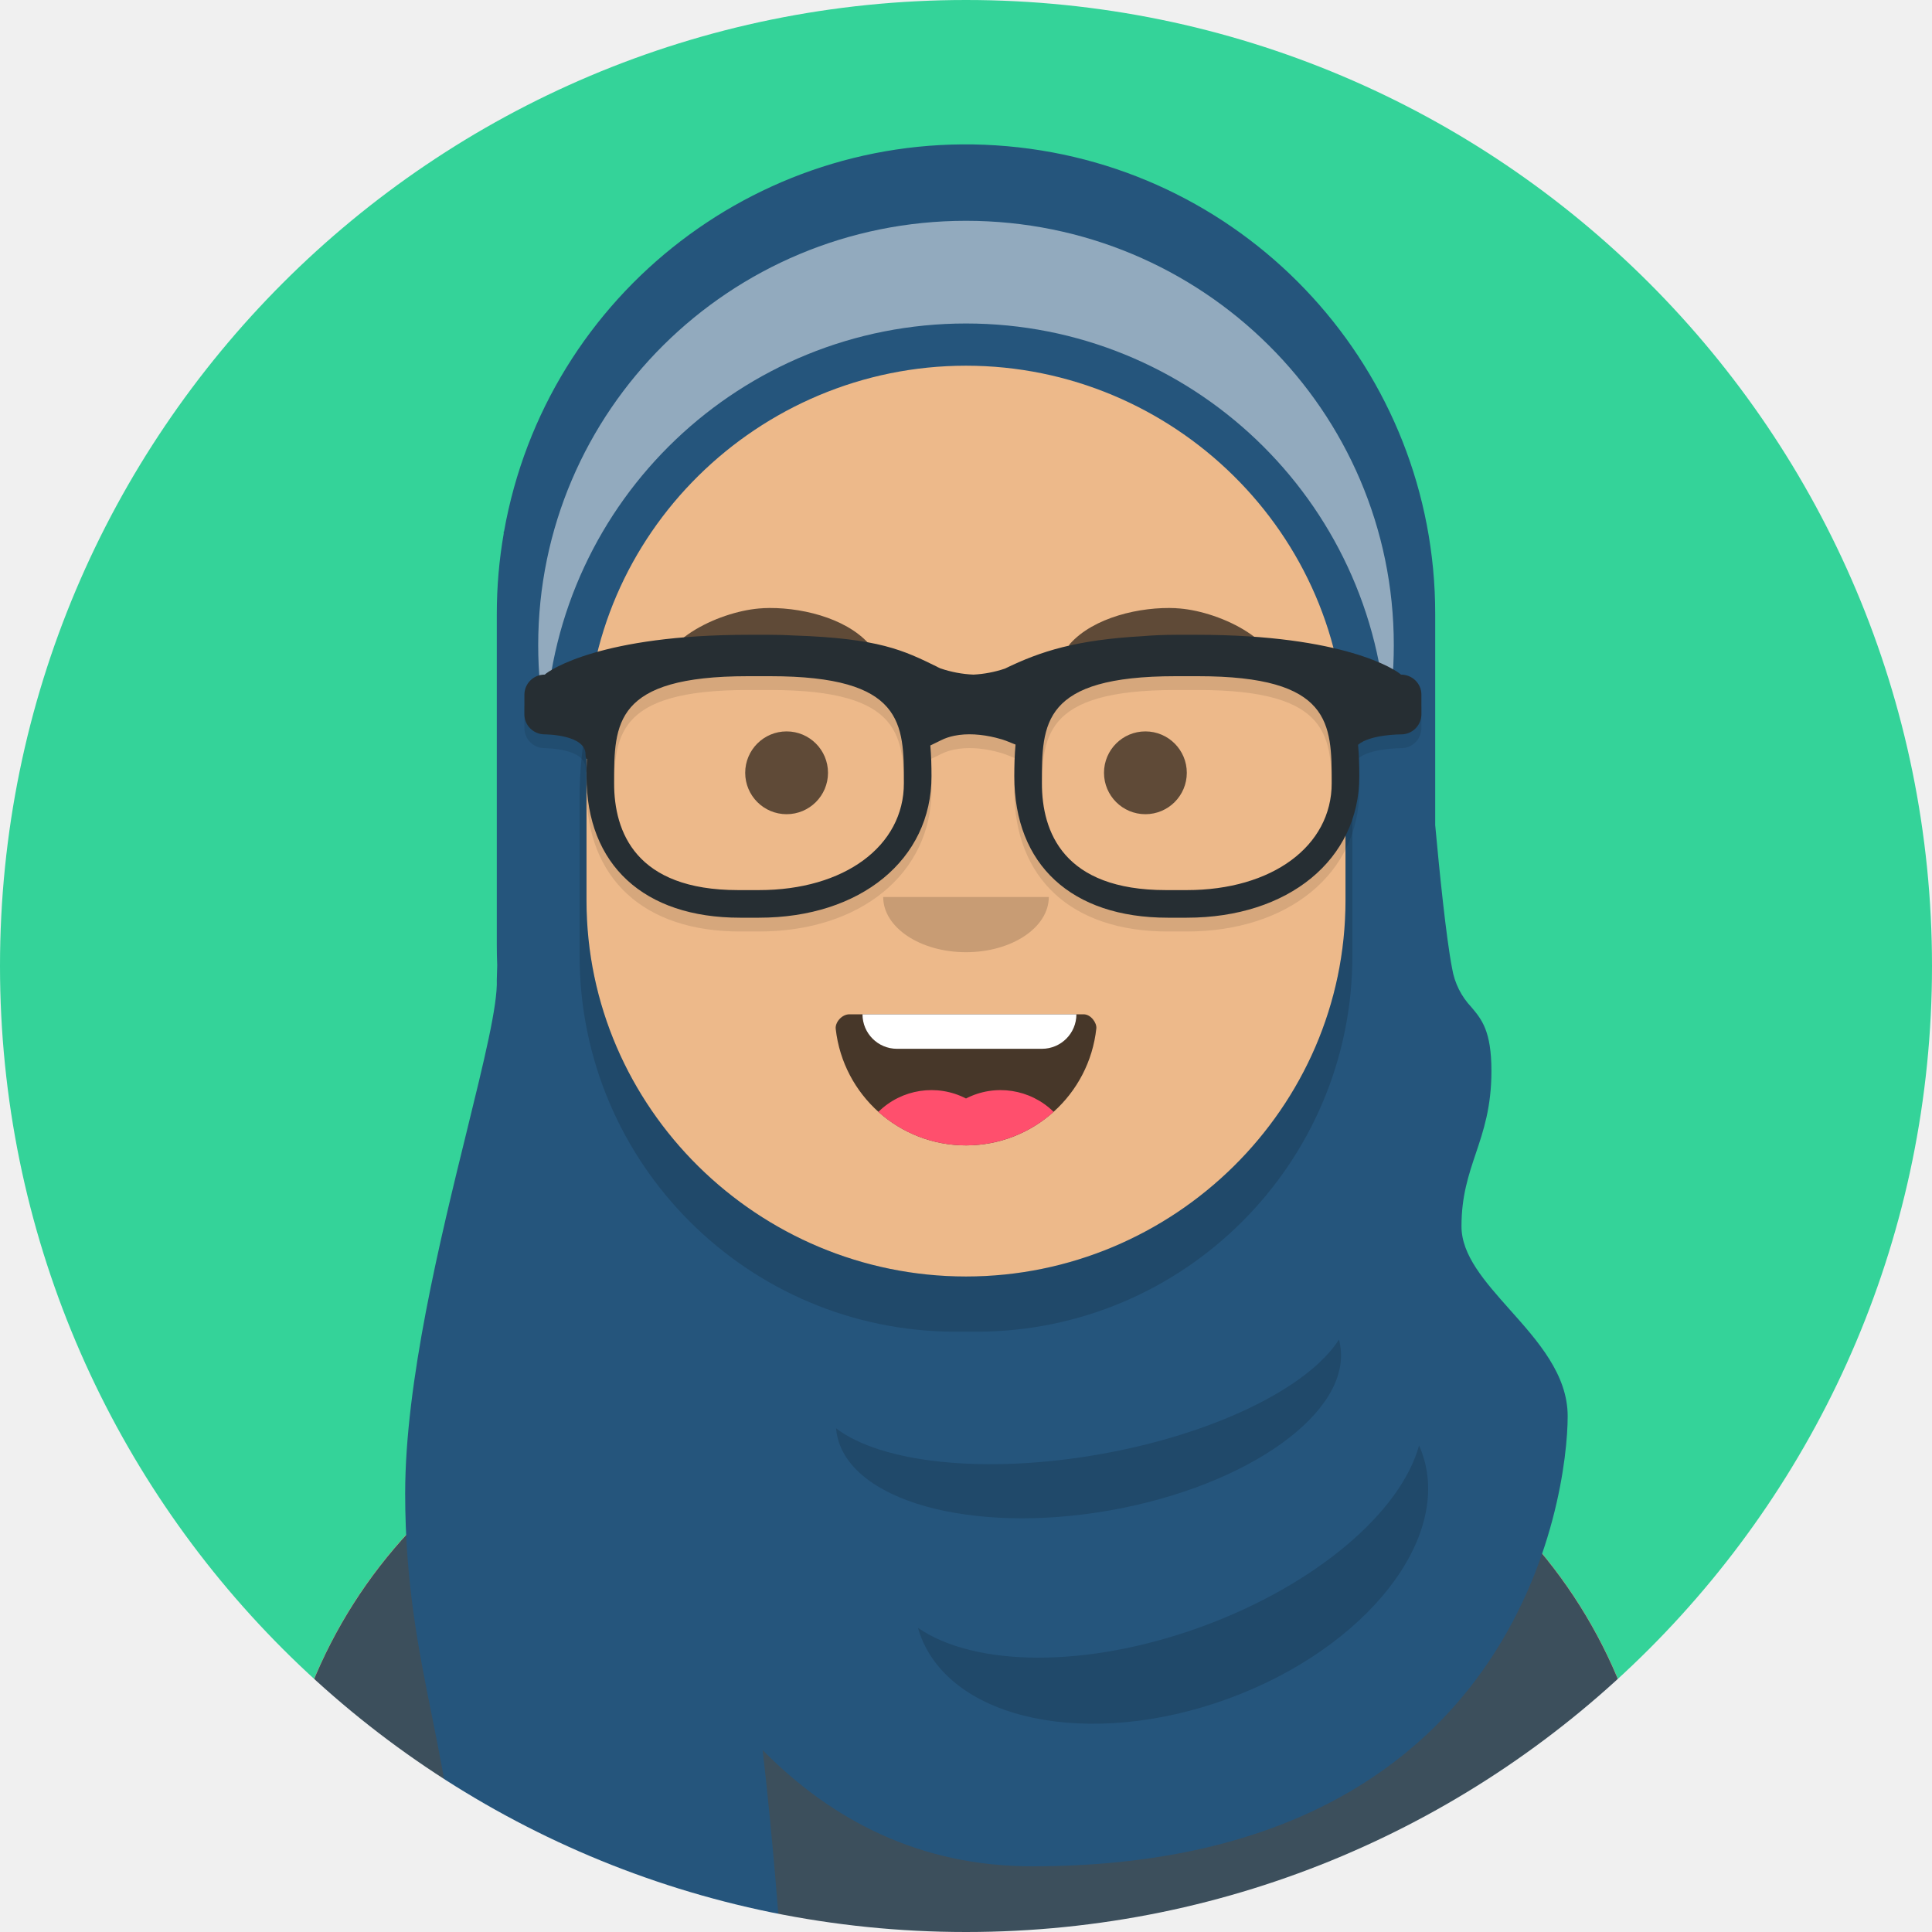
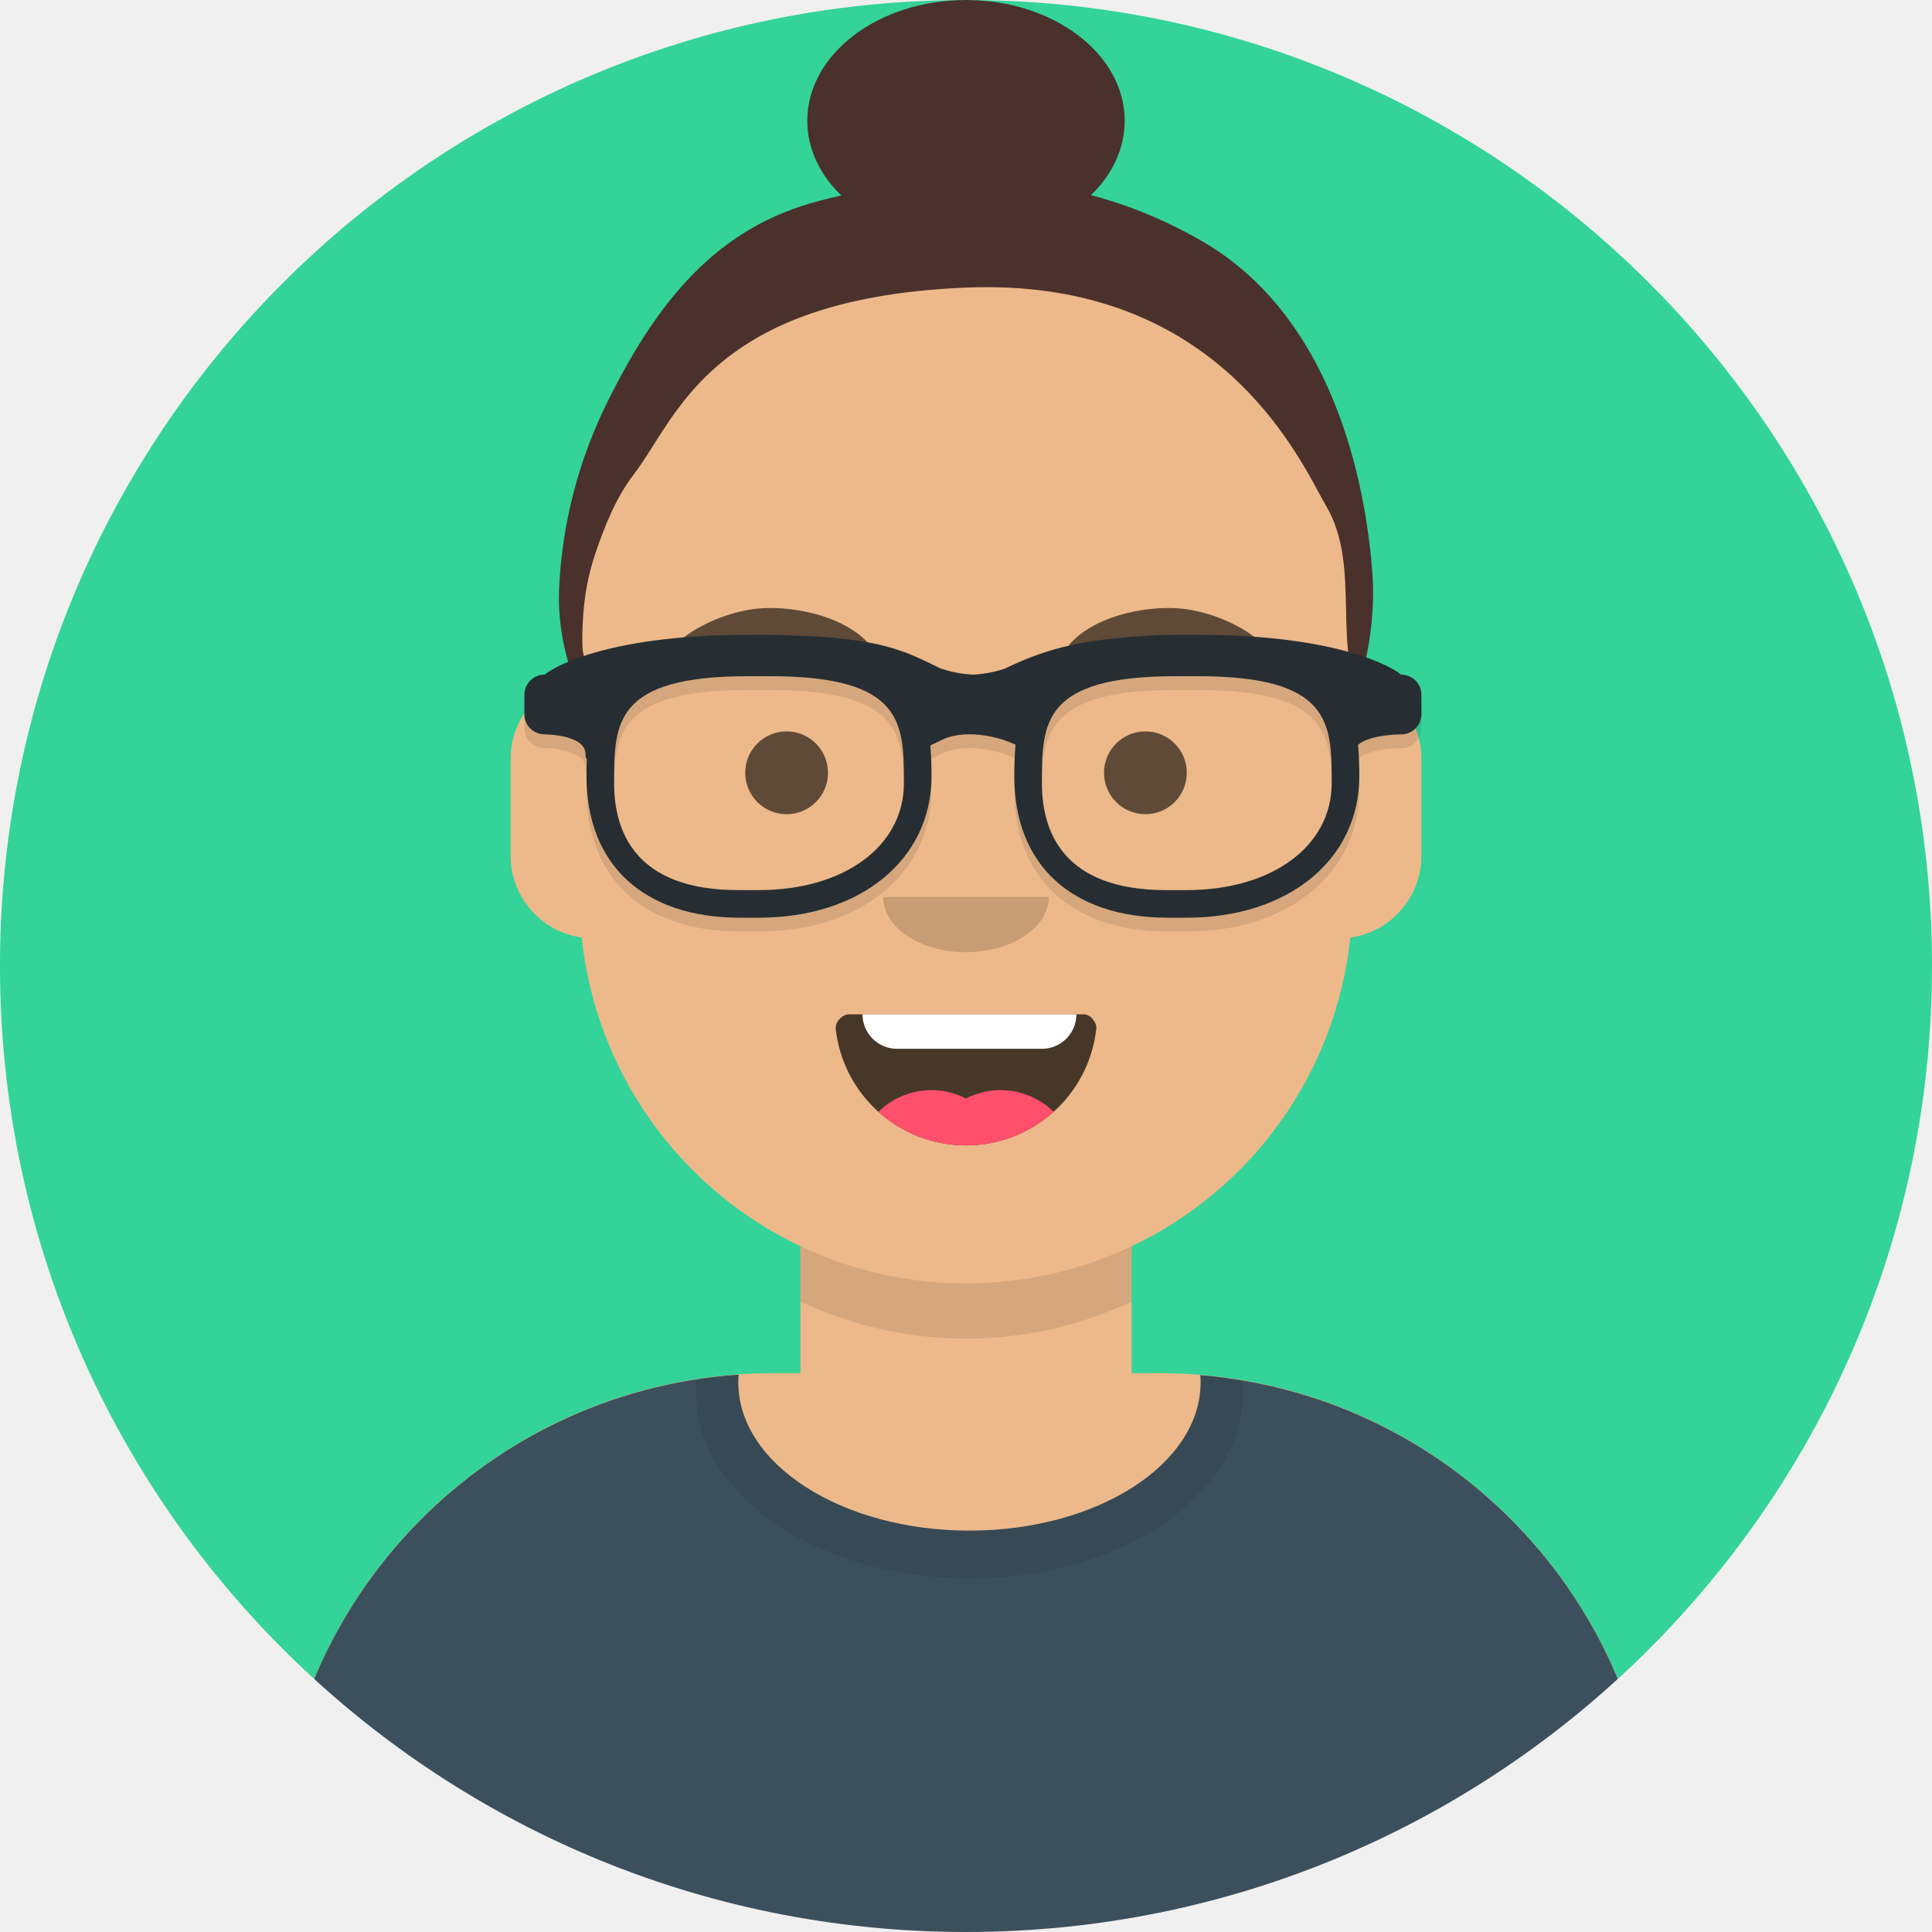
<svg xmlns="http://www.w3.org/2000/svg" viewBox="0 0 280 280" fill="none" shape-rendering="auto">
  <mask id="viewboxMask">
    <rect width="280" height="280" rx="140" ry="140" x="0" y="0" fill="#fff" />
  </mask>
  <g mask="url(#viewboxMask)">
    <rect fill="#34d399" width="280" height="280" x="0" y="0" />
    <g transform="translate(8)">
      <path d="M132 36a56 56 0 0 0-56 56v6.17A12 12 0 0 0 66 110v14a12 12 0 0 0 10.3 11.88 56.04 56.04 0 0 0 31.7 44.73v18.4h-4a72 72 0 0 0-72 72v9h200v-9a72 72 0 0 0-72-72h-4v-18.39a56.04 56.04 0 0 0 31.7-44.73A12 12 0 0 0 198 124v-14a12 12 0 0 0-10-11.83V92a56 56 0 0 0-56-56Z" fill="#edb98a" />
      <path d="M108 180.61v8a55.79 55.79 0 0 0 24 5.39c8.59 0 16.73-1.93 24-5.39v-8a55.79 55.79 0 0 1-24 5.39 55.79 55.79 0 0 1-24-5.39Z" fill="#000" fill-opacity=".1" />
      <g transform="translate(0 170)">
        <path d="M132.5 51.83c18.5 0 33.5-9.62 33.5-21.48 0-.36-.01-.7-.04-1.06A72 72 0 0 1 232 101.04V110H32v-8.95a72 72 0 0 1 67.05-71.83c-.03.37-.05.75-.05 1.13 0 11.86 15 21.48 33.5 21.48Z" fill="#3c4f5c" />
        <path d="M132.5 58.76c21.89 0 39.63-12.05 39.63-26.91 0-.6-.02-1.2-.08-1.8-2-.33-4.03-.59-6.1-.76.04.35.05.7.05 1.06 0 11.86-15 21.48-33.5 21.48S99 42.2 99 30.35c0-.38.02-.76.05-1.13-2.06.14-4.08.36-6.08.67-.07.65-.1 1.3-.1 1.96 0 14.86 17.74 26.91 39.63 26.91Z" fill="#000" fill-opacity=".08" />
      </g>
      <g transform="translate(78 134)">
        <path fill-rule="evenodd" clip-rule="evenodd" d="M35.12 15.13a19 19 0 0 0 37.77-.09c.08-.77-.77-2.04-1.85-2.04H37.1C36 13 35 14.18 35.12 15.13Z" fill="#000" fill-opacity=".7" />
        <path d="M70 13H39a5 5 0 0 0 5 5h21a5 5 0 0 0 5-5Z" fill="#fff" />
        <path d="M66.7 27.14A10.96 10.96 0 0 0 54 25.2a10.95 10.95 0 0 0-12.7 1.94A18.93 18.93 0 0 0 54 32c4.88 0 9.33-1.84 12.7-4.86Z" fill="#FF4F6D" />
      </g>
      <g transform="translate(104 122)">
        <path fill-rule="evenodd" clip-rule="evenodd" d="M16 8c0 4.42 5.37 8 12 8s12-3.58 12-8" fill="#000" fill-opacity=".16" />
      </g>
      <g transform="translate(76 90)">
        <path d="M36 22a6 6 0 1 1-12 0 6 6 0 0 1 12 0ZM88 22a6 6 0 1 1-12 0 6 6 0 0 1 12 0Z" fill="#000" fill-opacity=".6" />
      </g>
      <g transform="translate(76 82)">
        <path d="M26.55 6.15c-5.8.27-15.2 4.49-14.96 10.34.01.18.3.27.43.12 2.76-2.96 22.32-5.95 29.2-4.36.64.14 1.12-.48.72-.93-3.43-3.85-10.2-5.43-15.4-5.18ZM86.45 6.15c5.8.27 15.2 4.49 14.96 10.34-.01.18-.3.27-.43.12-2.76-2.96-22.32-5.95-29.2-4.36-.64.14-1.12-.48-.72-.93 3.43-3.85 10.2-5.43 15.4-5.18Z" fill-rule="evenodd" clip-rule="evenodd" fill="#000" fill-opacity=".6" />
      </g>
      <g transform="translate(-1)">
-         <path fill-rule="evenodd" clip-rule="evenodd" d="M66 77.34c-.66 3.79-1 7.68-1 11.66v48c0 .97.02 1.94.06 2.9L65 142c.14 3.68-1.86 11.8-4.34 21.9-3.88 15.77-8.94 36.4-8.94 52.55 0 13.01 1.98 22.84 3.89 32.3 1.97 9.78 3.86 19.16 3.39 31.25h47s-.95-13.2-2.47-26.36c10.05 10.2 22.82 16.84 39.05 16.84 70.55 0 77.62-53.83 77.62-65.24 0-6.04-4.32-10.88-8.39-15.44-3.6-4.05-7.02-7.87-7-12.1 0-4.35 1.02-7.39 2.07-10.52 1.12-3.33 2.27-6.75 2.27-11.96 0-5.82-1.43-7.5-2.9-9.25a10.7 10.7 0 0 1-2.8-5.62c-.88-4.54-1.86-14.32-2.45-20.77V89A68 68 0 0 0 66.04 77.08L66 77v.34ZM133 53c-30.1 0-55 24.4-55 54.5v23c0 30.1 24.9 54.5 55 54.5s55-24.4 55-54.5v-23c0-30.1-24.9-54.5-55-54.5Z" fill="#25557c" />
-         <path d="M193.93 104.96A61.4 61.4 0 0 0 195 93.5c0-33.97-27.76-61.5-62-61.5-34.24 0-62 27.53-62 61.5 0 3.92.37 7.75 1.07 11.46a61 61 0 0 1 121.86 0Z" fill="#fff" fill-opacity=".5" />
-         <path d="M78.07 104.69c-.05.93-.07 1.87-.07 2.81v23c0 30.1 24.9 54.5 55 54.5s55-24.4 55-54.5v-23c0-.94-.02-1.88-.07-2.81.7 3.5 1.07 7.1 1.07 10.81v23a54.5 54.5 0 0 1-54.5 54.5h-3A54.5 54.5 0 0 1 77 138.5v-23c0-3.7.37-7.32 1.07-10.81ZM187.05 194.14c-4.39 6.9-17.9 13.66-34.65 16.62-16.74 2.95-31.75 1.22-38.23-3.76.02.26.05.52.1.78 1.7 9.69 19.42 14.67 39.57 11.12 20.15-3.56 35.1-14.3 33.38-23.99-.04-.26-.1-.51-.17-.77ZM198.66 209.49c-2.64 9.6-14.87 20.2-31.56 26.28-16.68 6.07-32.87 5.8-41.06.15.1.34.2.67.32 1 4.53 12.44 24.47 16.6 44.55 9.3 20.07-7.31 32.67-23.32 28.15-35.75-.12-.34-.26-.66-.4-.98Z" opacity=".9" fill="#000" fill-opacity=".16" />
+         <path d="M151.12 28.28c3.06-2.97 4.88-6.71 4.88-10.78C156 7.84 145.7 0 133 0s-23 7.84-23 17.5c0 4.1 1.85 7.86 4.94 10.84-.99.22-1.95.45-2.9.69-15.1 3.8-24.02 14.62-31.68 30.62a67.68 67.68 0 0 0-6.34 25.83c-.13 3.41.33 6.94 1.25 10.22.33 1.2 2.15 5.39 2.65 2 .1-.66-.07-1.47-.24-2.27-.12-.55-.23-1.1-.26-1.6-.08-1.56 0-3.15.11-4.72.2-2.92.73-5.8 1.65-8.59 1.33-3.98 3.02-8.3 5.6-11.67.97-1.25 1.88-2.7 2.88-4.27 5.63-8.9 13.68-21.6 45.34-22.9 34.3-1.42 46.78 21.66 51.21 29.87.38.7.7 1.3.97 1.75 2.67 4.53 2.78 9.75 2.9 14.91.05 2.71.11 5.41.54 8 .47 2.84 1.54 2.78 2.13.23 1-4.33 1.47-8.83 1.15-13.28-.72-10.05-4.4-36.45-24.6-48.15a65.52 65.52 0 0 0-16.18-6.73Z" fill="#4a312c" />
      </g>
      <g transform="translate(49 72)" />
      <g transform="translate(62 42)">
        <g fill-rule="evenodd" clip-rule="evenodd">
          <path d="M38.5 52c-21.3 0-28.85 5.1-29.55 5.77A2.92 2.92 0 0 0 6 60.66v2.88c0 1.6 1.32 2.89 2.95 2.89 0 0 5.91 0 5.91 2.88 0 .44.07.65.19.68-.04.82-.05 1.66-.05 2.5C15 85.34 23.31 93 37.24 93H40c14.72 0 25-8.43 25-20.5 0-1.5-.04-3-.17-4.46l1.58-.77c.58-.29 1.21-.5 1.9-.64 1.85-.38 3.95-.22 5.99.28.73.18 1.26.35 1.5.45l1.38.55c-.14 1.5-.18 3.04-.18 4.6C77 85.34 85.31 93 99.24 93H102c14.72 0 25-8.43 25-20.5 0-1.54-.04-3.07-.18-4.56 1.74-1.51 6.22-1.51 6.22-1.51a2.92 2.92 0 0 0 2.96-2.89v-2.88c0-1.6-1.32-2.89-2.96-2.89-.69-.67-8.25-5.77-29.54-5.77H100.53c-1.8 0-3.44.07-4.97.2-9.54.54-14.68 2.15-19.92 4.7a17 17 0 0 1-4.56.87 17.01 17.01 0 0 1-4.81-.91l-.42-.2v-.01c-4.94-2.42-8.43-4.13-20.78-4.55a61.2 61.2 0 0 0-3.6-.1H38.5ZM19 73.5C19 64.84 19 58 38.39 58h3.22C61 58 61 64.84 61 73.5 61 82.63 52.36 89 40 89h-3.03C22.12 89 19 80.57 19 73.5Zm62 0c0-8.66 0-15.5 19.39-15.5h3.22C123 58 123 64.84 123 73.5c0 9.13-8.64 15.5-21 15.5h-3.03C84.12 89 81 80.57 81 73.5Z" fill="#000" fill-opacity=".1" />
          <path d="M38.5 50c-21.3 0-28.85 5.1-29.55 5.77A2.92 2.92 0 0 0 6 58.66v2.88c0 1.6 1.32 2.89 2.95 2.89 0 0 5.91 0 5.91 2.88 0 .44.07.65.19.68-.04.82-.05 1.66-.05 2.5C15 83.34 23.31 91 37.24 91H40c14.72 0 25-8.43 25-20.5 0-1.5-.04-3-.17-4.46l1.58-.77c.58-.29 1.21-.5 1.9-.64 1.85-.38 3.95-.22 5.99.28.73.18 1.26.35 1.5.45l1.38.55c-.14 1.5-.18 3.04-.18 4.6C77 83.34 85.31 91 99.24 91H102c14.72 0 25-8.43 25-20.5 0-1.54-.04-3.07-.18-4.56 1.74-1.51 6.22-1.51 6.22-1.51a2.92 2.92 0 0 0 2.96-2.89v-2.88c0-1.6-1.32-2.89-2.96-2.89-.69-.67-8.25-5.77-29.54-5.77H100.53c-1.8 0-3.44.07-4.97.2-9.54.54-14.68 2.15-19.92 4.7a17 17 0 0 1-4.56.87 17.01 17.01 0 0 1-4.81-.91l-.42-.2v-.01c-4.94-2.42-8.43-4.13-20.78-4.55a61.2 61.2 0 0 0-3.6-.1H38.5ZM19 71.5C19 62.84 19 56 38.39 56h3.22C61 56 61 62.84 61 71.5 61 80.63 52.36 87 40 87h-3.03C22.12 87 19 78.57 19 71.5Zm62 0c0-8.66 0-15.5 19.39-15.5h3.22C123 56 123 62.84 123 71.5c0 9.13-8.64 15.5-21 15.5h-3.03C84.12 87 81 78.57 81 71.5Z" fill="#262e33" />
        </g>
      </g>
    </g>
  </g>
</svg>
